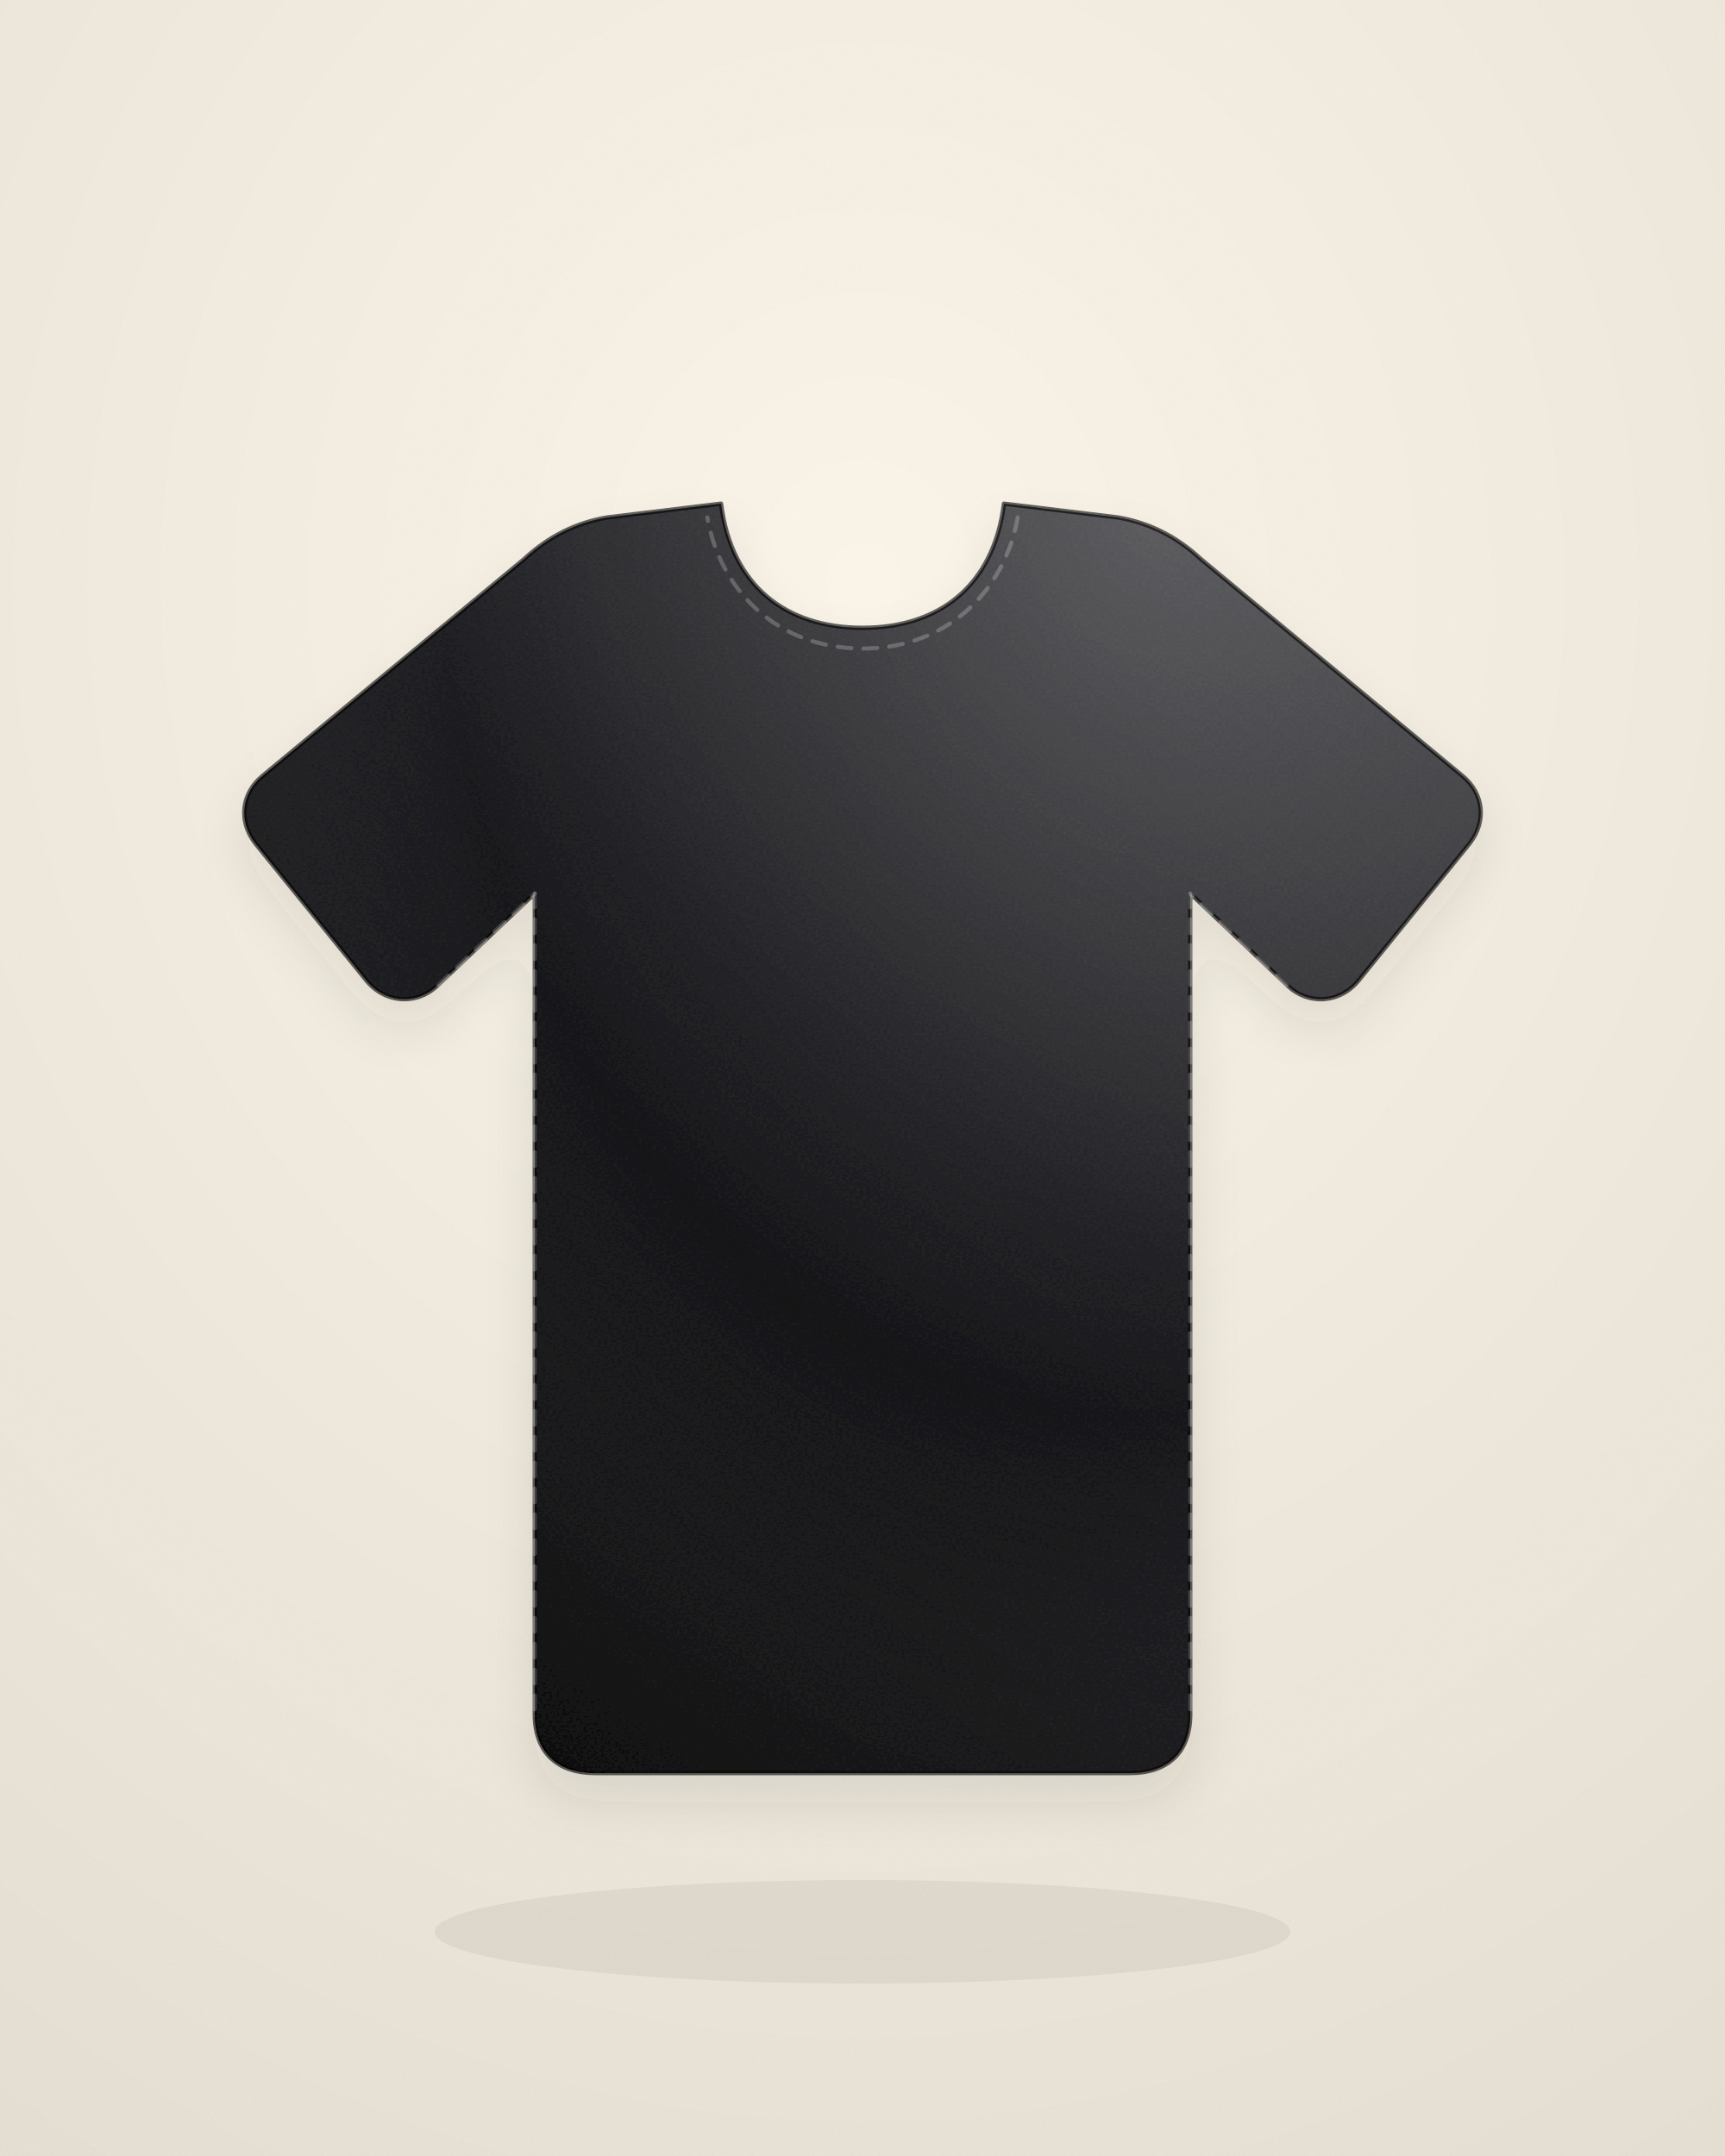
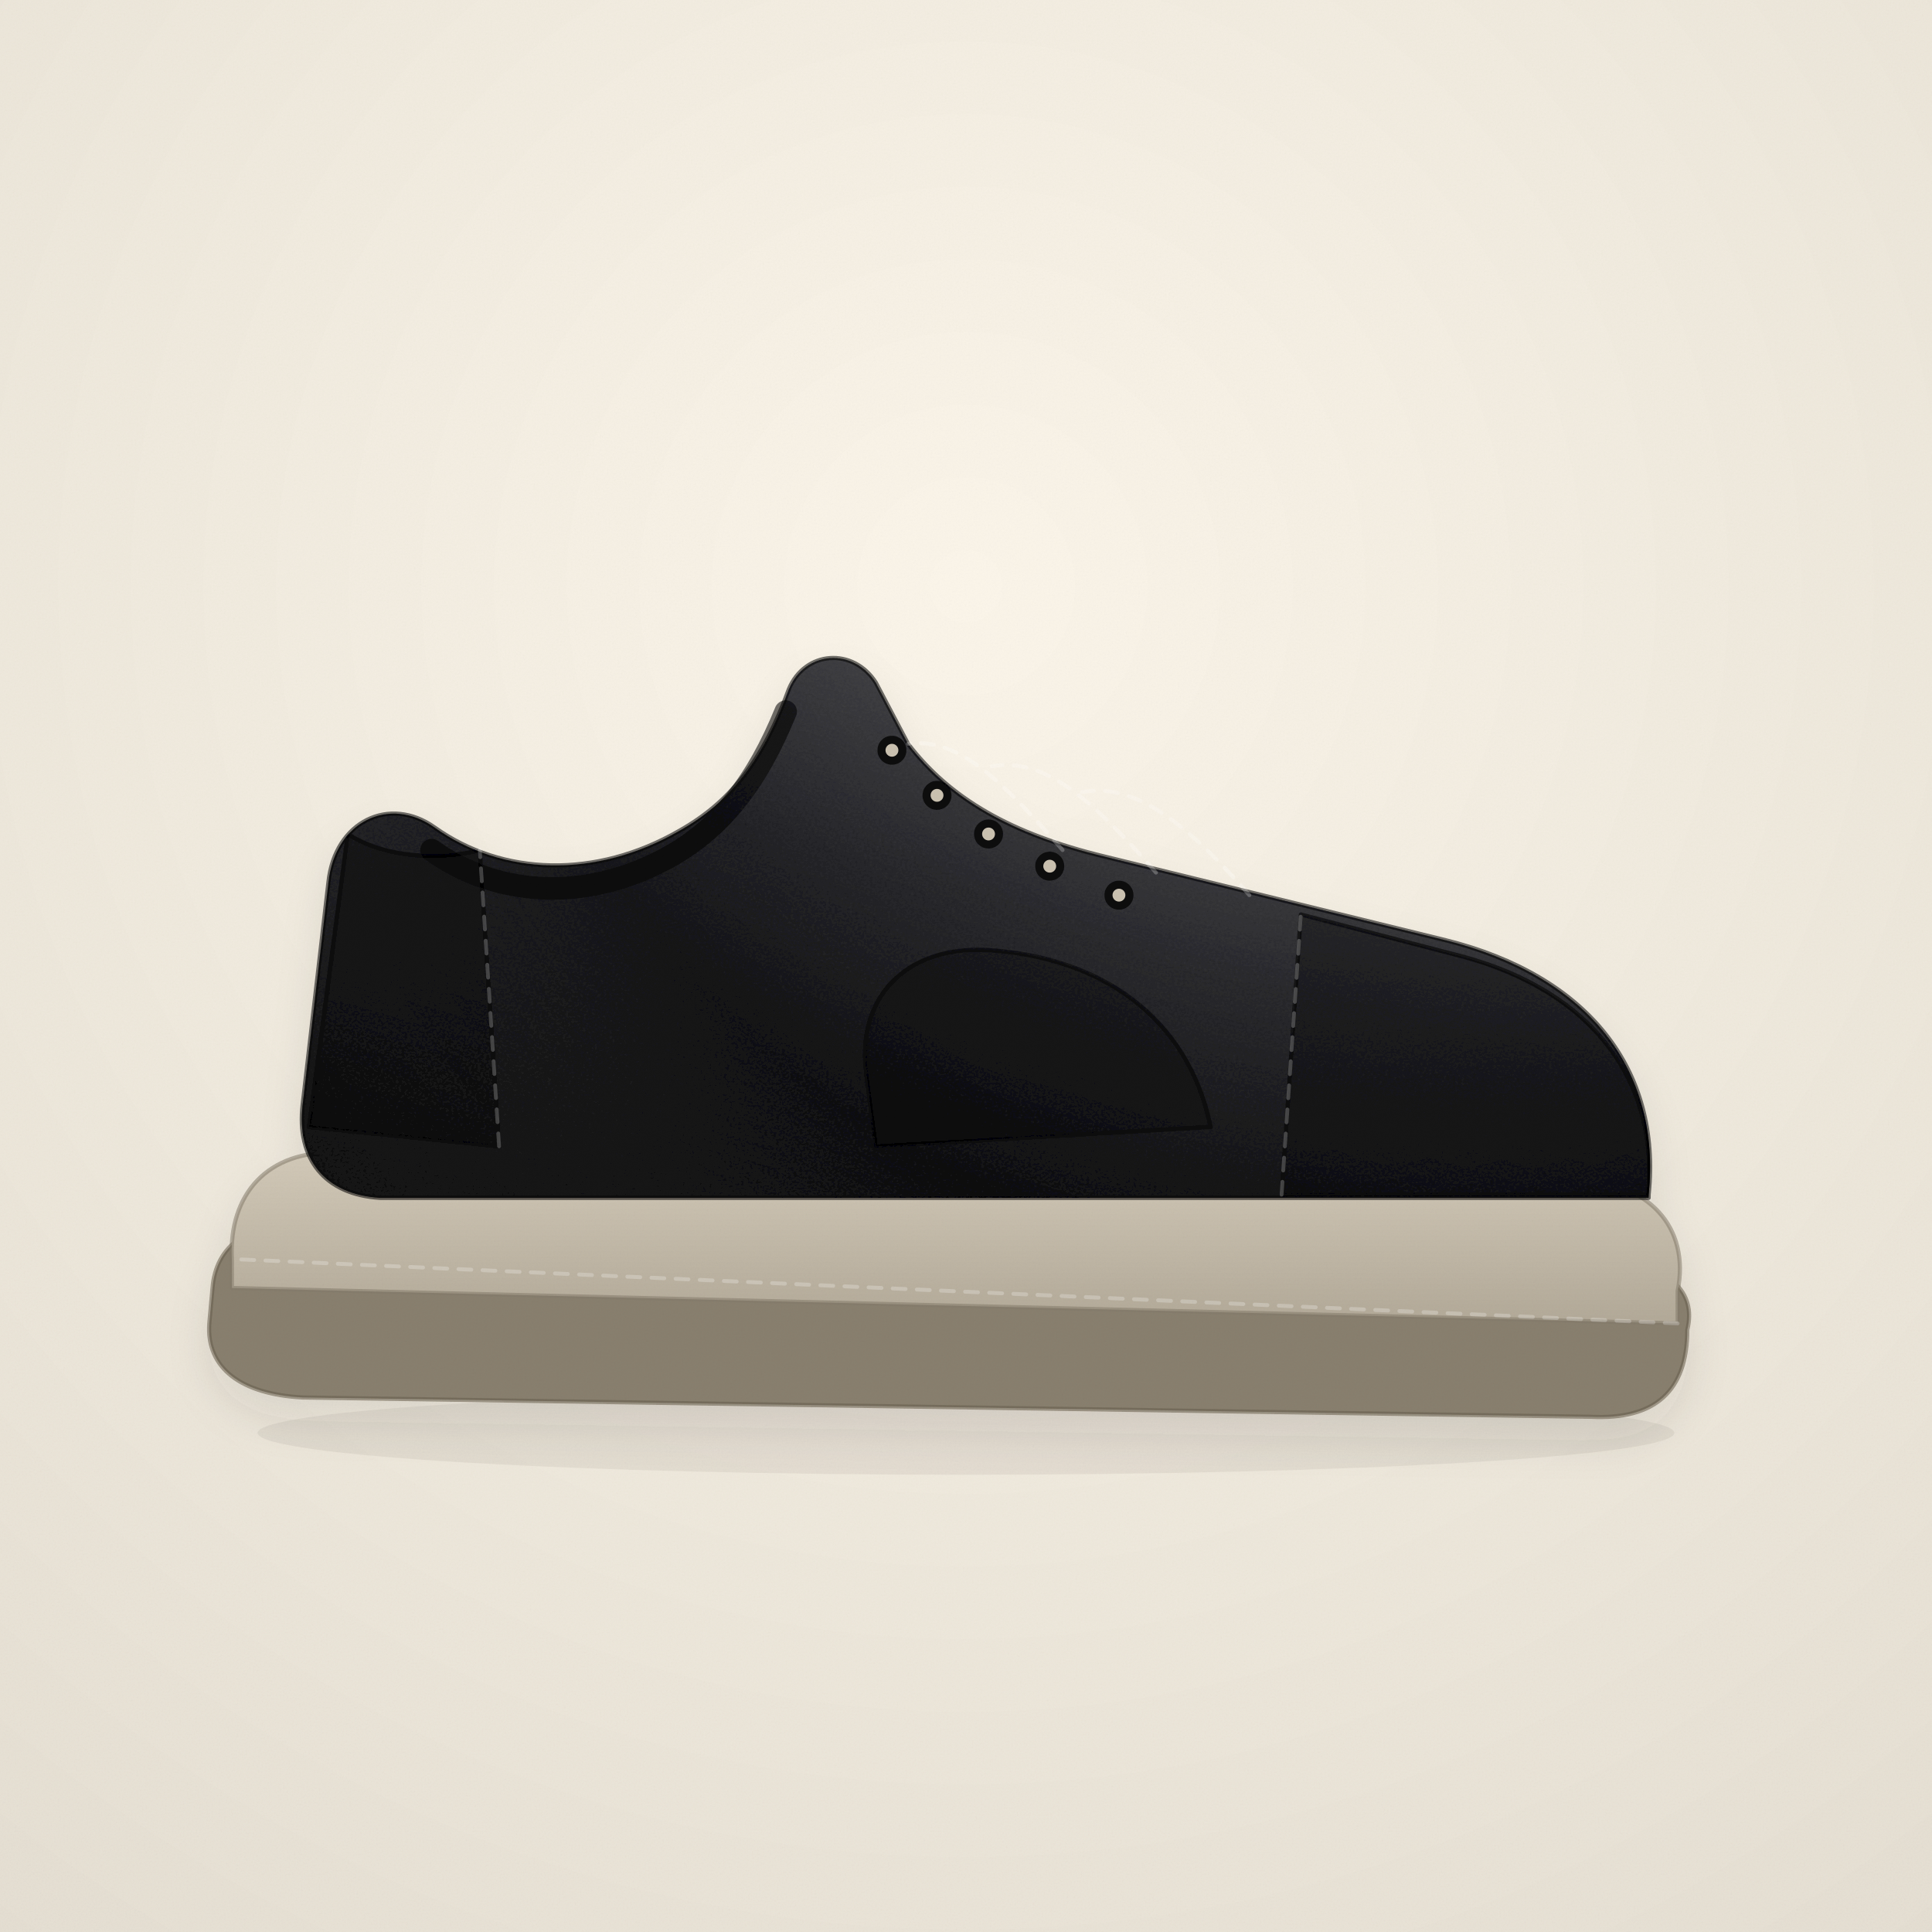
- <svg xmlns="http://www.w3.org/2000/svg" viewBox="0 0 1000 1250" width="1000" height="1250" role="img" aria-label="camiseta">
+ <svg xmlns="http://www.w3.org/2000/svg" viewBox="0 0 1200 1200" width="1200" height="1200" role="img" aria-label="zapatilla">
  <defs>
-     <radialGradient id="bg-tee-16161A-back" cx="50%" cy="36%" r="80%">
+     <radialGradient id="bg-court-16161A-back" cx="50%" cy="38%" r="78%">
      <stop offset="0%" stop-color="#fbf5e9" />
      <stop offset="100%" stop-color="#d9d3c7" />
    </radialGradient>
-     <linearGradient id="cloth-tee-16161A-back" x1="16%" y1="0%" x2="88%" y2="100%">
-       <stop offset="0%" stop-color="#3a3a3e" />
-       <stop offset="44%" stop-color="#16161A" />
+     <linearGradient id="upper-court-16161A-back" x1="14%" y1="0%" x2="86%" y2="100%">
+       <stop offset="0%" stop-color="#3c3c40" />
+       <stop offset="46%" stop-color="#16161A" />
      <stop offset="100%" stop-color="#000000" />
    </linearGradient>
-     <radialGradient id="fold-tee-16161A-back" cx="33%" cy="24%" r="72%">
-       <stop offset="0%" stop-color="#ffffff" stop-opacity="0.18" />
+     <linearGradient id="mid-court-16161A-back" x1="0%" y1="0%" x2="0%" y2="100%">
+       <stop offset="0%" stop-color="#d2c9b8" />
+       <stop offset="100%" stop-color="#b2a998" />
+     </linearGradient>
+     <radialGradient id="fold-court-16161A-back" cx="32%" cy="22%" r="74%">
+       <stop offset="0%" stop-color="#ffffff" stop-opacity="0.20" />
      <stop offset="58%" stop-color="#ffffff" stop-opacity="0" />
-       <stop offset="100%" stop-color="#000000" stop-opacity="0.20" />
+       <stop offset="100%" stop-color="#000000" stop-opacity="0.22" />
    </radialGradient>
-     <filter id="grain-tee-16161A-back">
+     <filter id="grain-court-16161A-back">
      <feTurbulence type="fractalNoise" baseFrequency="0.9" numOctaves="3" seed="7" />
      <feColorMatrix type="saturate" values="0" />
    </filter>
-     <filter id="drop-tee-16161A-back" x="-30%" y="-30%" width="160%" height="160%">
-       <feDropShadow dx="0" dy="16" stdDeviation="14" flood-color="#3a3128" flood-opacity="0.10" />
+     <filter id="drop-court-16161A-back" x="-30%" y="-30%" width="160%" height="160%">
+       <feDropShadow dx="0" dy="14" stdDeviation="13" flood-color="#3a3128" flood-opacity="0.10" />
    </filter>
-     <filter id="weave-tee-16161A-back">
-       <feTurbulence type="fractalNoise" baseFrequency="0.5 0.72" numOctaves="2" seed="9" result="n" />
+     <filter id="weave-court-16161A-back">
+       <feTurbulence type="fractalNoise" baseFrequency="0.55 0.72" numOctaves="2" seed="9" result="n" />
      <feColorMatrix in="n" type="saturate" values="0" />
      <feComponentTransfer>
-         <feFuncA type="linear" slope="0.12" />
+         <feFuncA type="linear" slope="0.11" />
      </feComponentTransfer>
    </filter>
-     <clipPath id="body-tee-16161A-back">
-       <path d="M418,292       C424,340 456,364 500,364 C544,364 576,340 582,292       L648,300 C666,303 682,311 696,324       L848,450 C860,460 862,476 852,489       L788,568 C777,582 758,583 746,571       L690,518 L690,994 C690,1016 677,1028 655,1028       L345,1028 C323,1028 310,1016 310,994       L310,518 L254,571 C242,583 223,582 212,568       L148,489 C138,476 140,460 152,450       L304,324 C318,311 334,303 352,300 Z" />
+     <clipPath id="body-court-16161A-back">
+       <path d="M176,742 C168,664 214,606 302,584       L514,532 C572,518 610,496 636,462       L656,424 C670,402 700,404 710,428       C726,472 746,498 778,516       C830,546 888,544 930,514       C958,494 992,510 996,548       L1012,686 C1016,720 998,742 964,744       L176,744 Z" />
    </clipPath>
  </defs>
-   <rect x="-400" y="-400" width="1800" height="2050" fill="url(#bg-tee-16161A-back)" />
-   <ellipse cx="500" cy="1120" rx="248" ry="30" fill="#3a3128" opacity="0.07" />
-   <g filter="url(#drop-tee-16161A-back)" transform="translate(1000,0) scale(-1,1)">
-     <path d="M418,292       C424,340 456,364 500,364 C544,364 576,340 582,292       L648,300 C666,303 682,311 696,324       L848,450 C860,460 862,476 852,489       L788,568 C777,582 758,583 746,571       L690,518 L690,994 C690,1016 677,1028 655,1028       L345,1028 C323,1028 310,1016 310,994       L310,518 L254,571 C242,583 223,582 212,568       L148,489 C138,476 140,460 152,450       L304,324 C318,311 334,303 352,300 Z" fill="url(#cloth-tee-16161A-back)" />
-     <g clip-path="url(#body-tee-16161A-back)">
-       <rect x="0" y="0" width="1000" height="1250" fill="url(#fold-tee-16161A-back)" />
-       <rect x="0" y="0" width="1000" height="1250" filter="url(#weave-tee-16161A-back)" opacity="0.6" />
+   <rect x="-400" y="-400" width="2000" height="2000" fill="url(#bg-court-16161A-back)" />
+   <ellipse cx="600" cy="890" rx="440" ry="26" fill="#3a3128" opacity="0.07" />
+   <g filter="url(#drop-court-16161A-back)" transform="translate(1200,0) scale(-1,1)">
+     <path d="M152,826 C146,802 164,786 198,784 L1008,760       C1046,758 1066,774 1068,800 L1070,822       C1072,850 1050,866 1012,868 L212,880       C172,882 152,864 152,826 Z" fill="#887f6e" />
+     <path d="M152,826 C146,802 164,786 198,784 L1008,760       C1046,758 1066,774 1068,800 L1070,822       C1072,850 1050,866 1012,868 L212,880       C172,882 152,864 152,826 Z" fill="none" stroke="#665d4c" stroke-opacity="0.55" stroke-width="2.6" stroke-linejoin="round" />
+     <path d="M158,802 C150,762 176,734 222,732 L990,716       C1034,714 1058,742 1056,782 L1056,800 L158,822 Z" fill="url(#mid-court-16161A-back)" />
+     <path d="M158,802 C150,762 176,734 222,732 L990,716       C1034,714 1058,742 1056,782 L1056,800 L158,822 Z" fill="none" stroke="#847b6a" stroke-opacity="0.55" stroke-width="2.6" stroke-linejoin="round" />
+     <path d="M176,742 C168,664 214,606 302,584       L514,532 C572,518 610,496 636,462       L656,424 C670,402 700,404 710,428       C726,472 746,498 778,516       C830,546 888,544 930,514       C958,494 992,510 996,548       L1012,686 C1016,720 998,742 964,744       L176,744 Z" fill="url(#upper-court-16161A-back)" />
+     <g clip-path="url(#body-court-16161A-back)">
+       <rect x="0" y="0" width="1200" height="1200" fill="url(#fold-court-16161A-back)" />
+       <rect x="0" y="0" width="1200" height="1200" filter="url(#weave-court-16161A-back)" opacity="0.6" />
+       <path d="M176,742 C170,672 210,616 292,594 L392,568 L404,742 Z" fill="#000000" fill-opacity="0.30" />
+       <path d="M176,742 C170,672 210,616 292,594 L392,568 L404,742 Z" fill="none" stroke="#000000" stroke-opacity="0.55" stroke-width="2.6" stroke-linejoin="round" />
+       <path d="M902,528 C934,536 966,530 984,518 L1008,700 L890,712 Z" fill="#000000" fill-opacity="0.30" />
+       <path d="M902,528 C934,536 966,530 984,518 L1008,700 L890,712 Z" fill="none" stroke="#000000" stroke-opacity="0.55" stroke-width="2.6" stroke-linejoin="round" />
+       <path d="M448,700 C462,632 516,594 588,590 C638,588 668,620 662,666 L656,712 Z" fill="#000000" fill-opacity="0.30" />
+       <path d="M448,700 C462,632 516,594 588,590 C638,588 668,620 662,666 L656,712 Z" fill="none" stroke="#000000" stroke-opacity="0.55" stroke-width="2.6" stroke-linejoin="round" />
    </g>
-     <path d="M418,292       C424,340 456,364 500,364 C544,364 576,340 582,292       L648,300 C666,303 682,311 696,324       L848,450 C860,460 862,476 852,489       L788,568 C777,582 758,583 746,571       L690,518 L690,994 C690,1016 677,1028 655,1028       L345,1028 C323,1028 310,1016 310,994       L310,518 L254,571 C242,583 223,582 212,568       L148,489 C138,476 140,460 152,450       L304,324 C318,311 334,303 352,300 Z" fill="none" stroke="#000000" stroke-opacity="0.6" stroke-width="2.5" stroke-linejoin="round" />
-     <g fill="none" stroke="rgba(255,255,255,0.22)" stroke-width="2.4" stroke-dasharray="8 7" stroke-linecap="round">
-       <path d="M690,518 L690,994" />
-       <path d="M310,518 L310,994" />
-       <path d="M410,300 C418,344 452,376 500,376 C548,376 582,344 590,300" />
-       <path d="M746,571 L690,518" />
-       <path d="M254,571 L310,518" />
+     <path d="M176,742 C168,664 214,606 302,584       L514,532 C572,518 610,496 636,462       L656,424 C670,402 700,404 710,428       C726,472 746,498 778,516       C830,546 888,544 930,514       C958,494 992,510 996,548       L1012,686 C1016,720 998,742 964,744       L176,744 Z" fill="none" stroke="#000000" stroke-opacity="0.55" stroke-width="2.6" stroke-linejoin="round" />
+     <path d="M712,442 C730,486 752,514 784,532 C834,560 890,558 932,528" fill="none" stroke="#000000" stroke-opacity="0.55" stroke-width="14" stroke-linecap="round" />
+     <g fill="none" stroke="rgba(255,255,255,0.24)" stroke-width="2.4" stroke-dasharray="8 7" stroke-linecap="round">
+       <path d="M404,742 L392,568" />
+       <path d="M890,712 L902,528" />
+       <path d="M158,822 L1056,782" />
+       <path d="M540,528 C580,482 606,458 636,462" />
+       <path d="M482,542 C522,496 552,470 584,476" />
+       <path d="M424,556 C464,510 496,486 528,492" />
    </g>
+     <circle cx="505" cy="556" r="9" fill="#000000" fill-opacity="0.75" />
+     <circle cx="505" cy="556" r="4" fill="#cac1b0" />
+     <circle cx="548" cy="538" r="9" fill="#000000" fill-opacity="0.75" />
+     <circle cx="548" cy="538" r="4" fill="#cac1b0" />
+     <circle cx="586" cy="518" r="9" fill="#000000" fill-opacity="0.75" />
+     <circle cx="586" cy="518" r="4" fill="#cac1b0" />
+     <circle cx="618" cy="494" r="9" fill="#000000" fill-opacity="0.75" />
+     <circle cx="618" cy="494" r="4" fill="#cac1b0" />
+     <circle cx="646" cy="466" r="9" fill="#000000" fill-opacity="0.75" />
+     <circle cx="646" cy="466" r="4" fill="#cac1b0" />
  </g>
-   <rect x="-400" y="-400" width="1800" height="2050" filter="url(#grain-tee-16161A-back)" opacity="0.05" style="mix-blend-mode:multiply" />
+   <rect x="-400" y="-400" width="2000" height="2000" filter="url(#grain-court-16161A-back)" opacity="0.05" style="mix-blend-mode:multiply" />
</svg>
